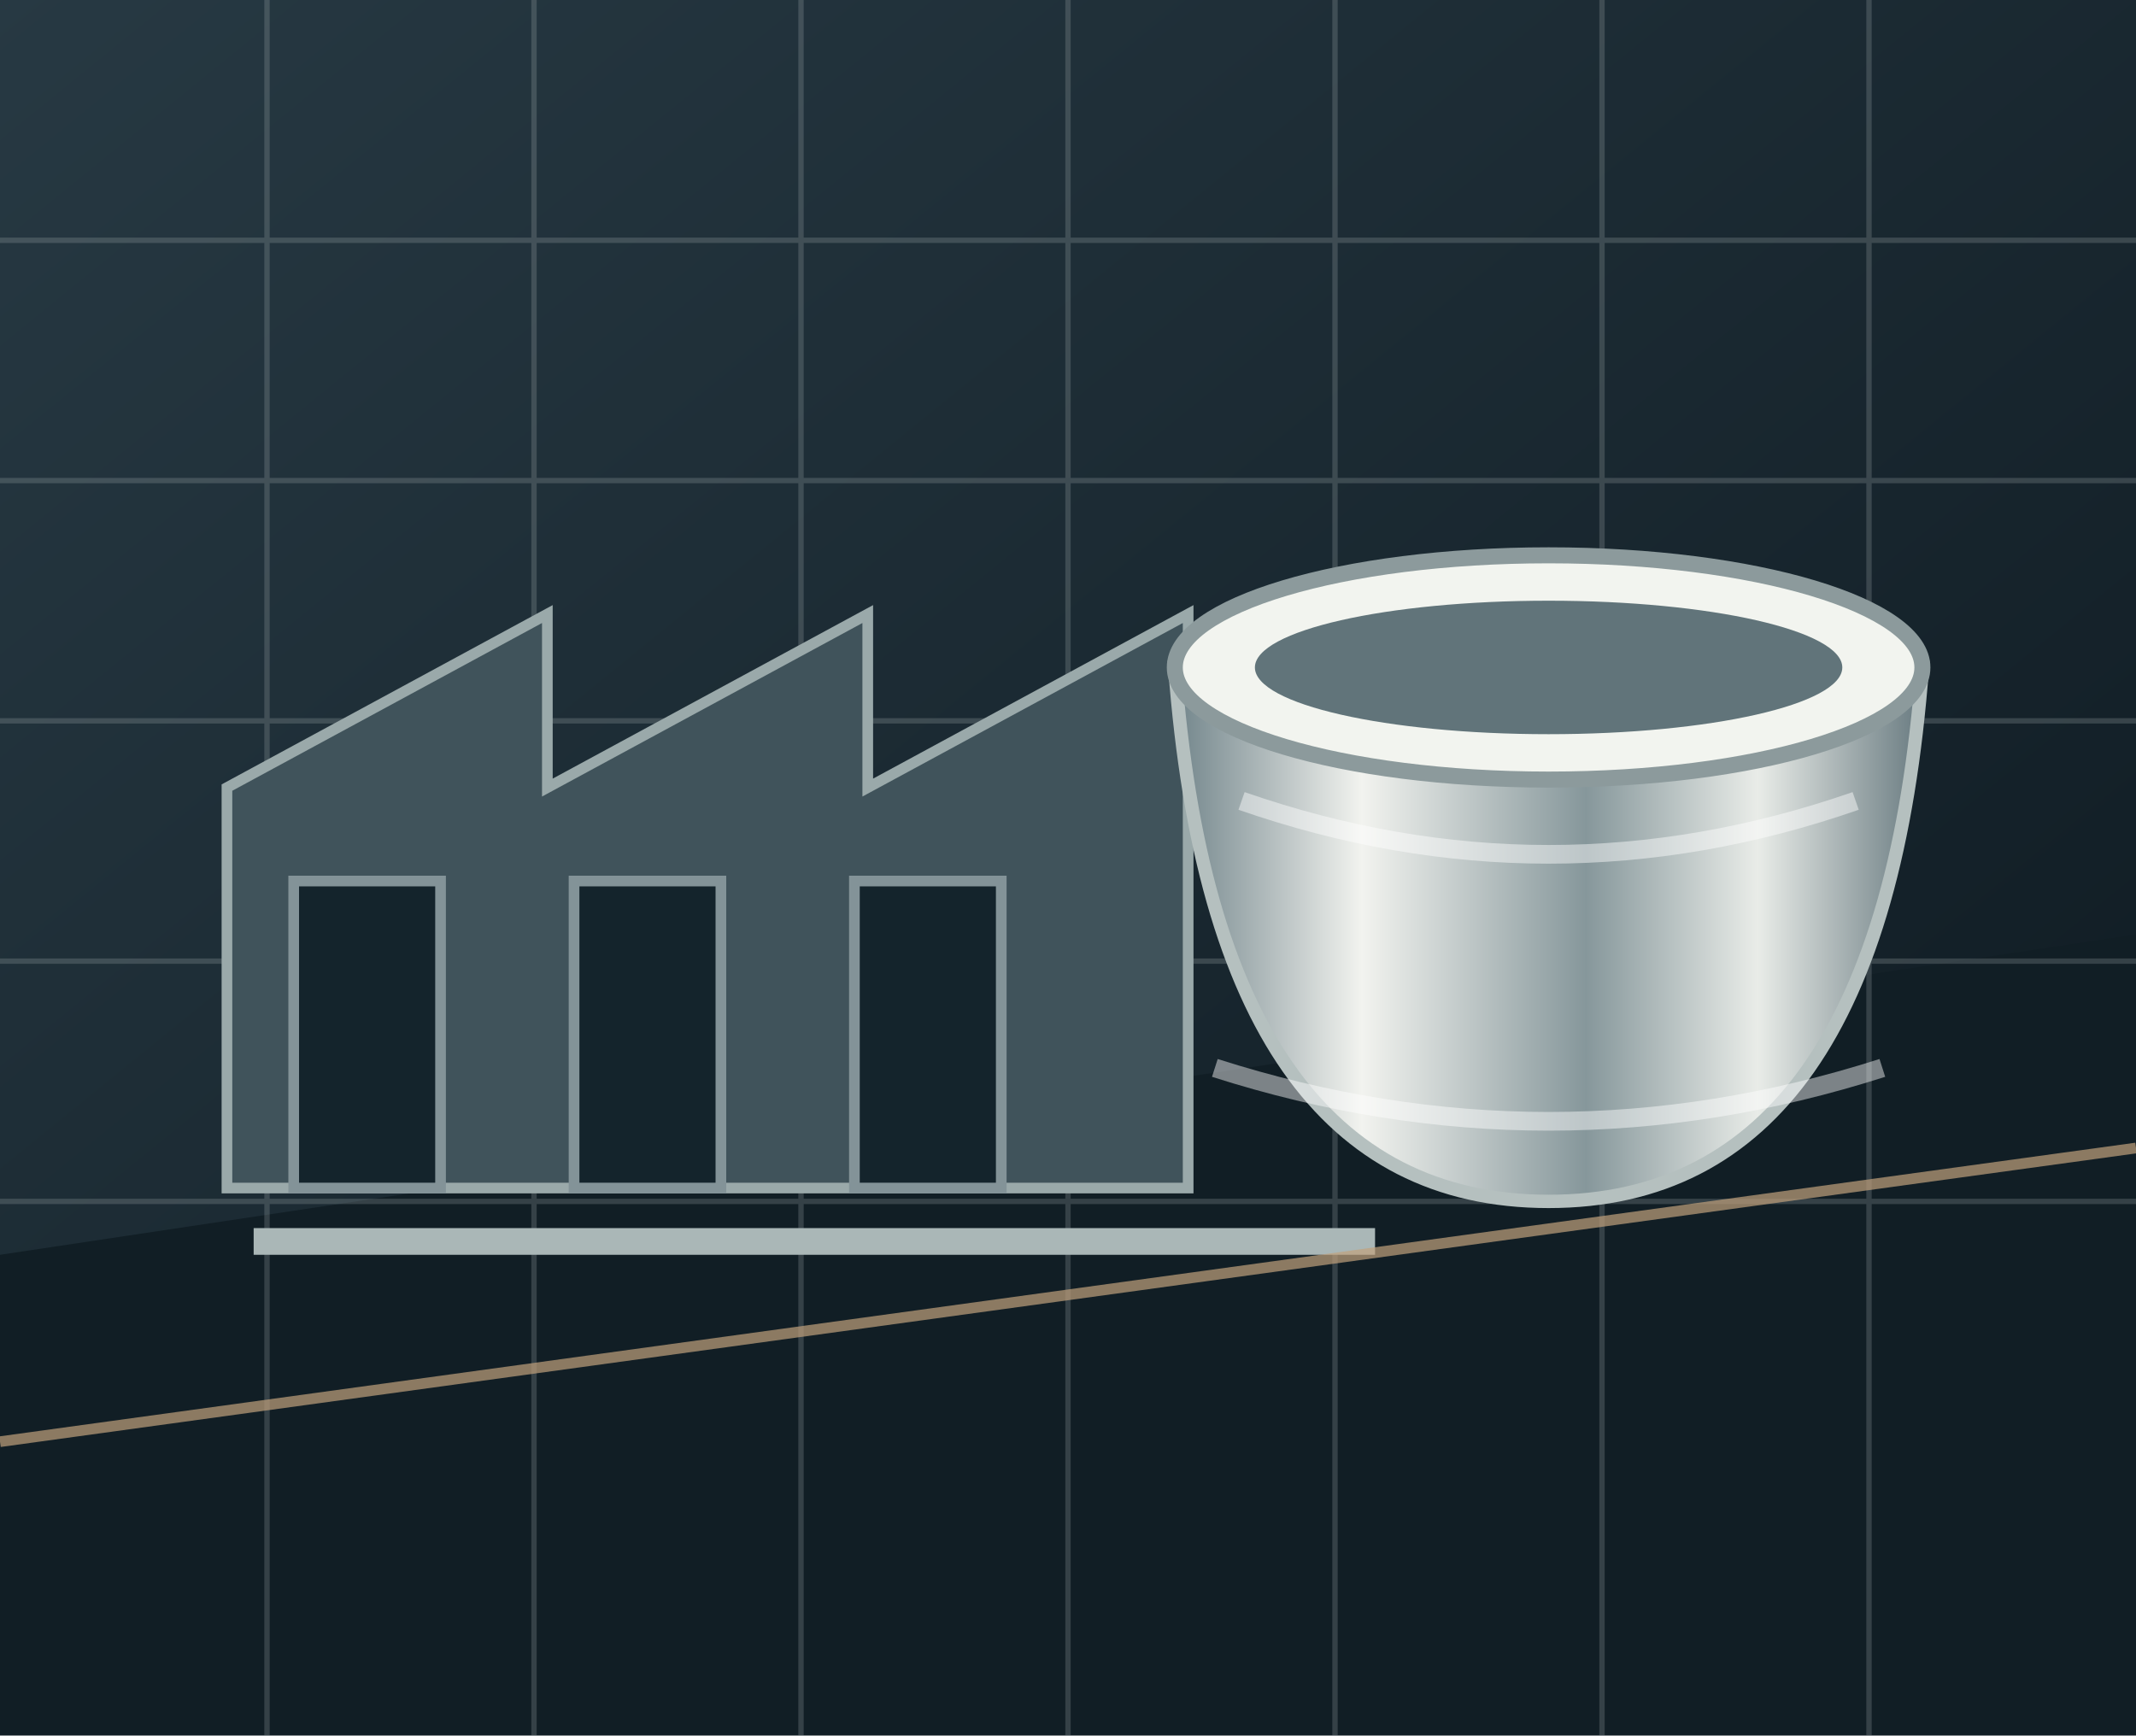
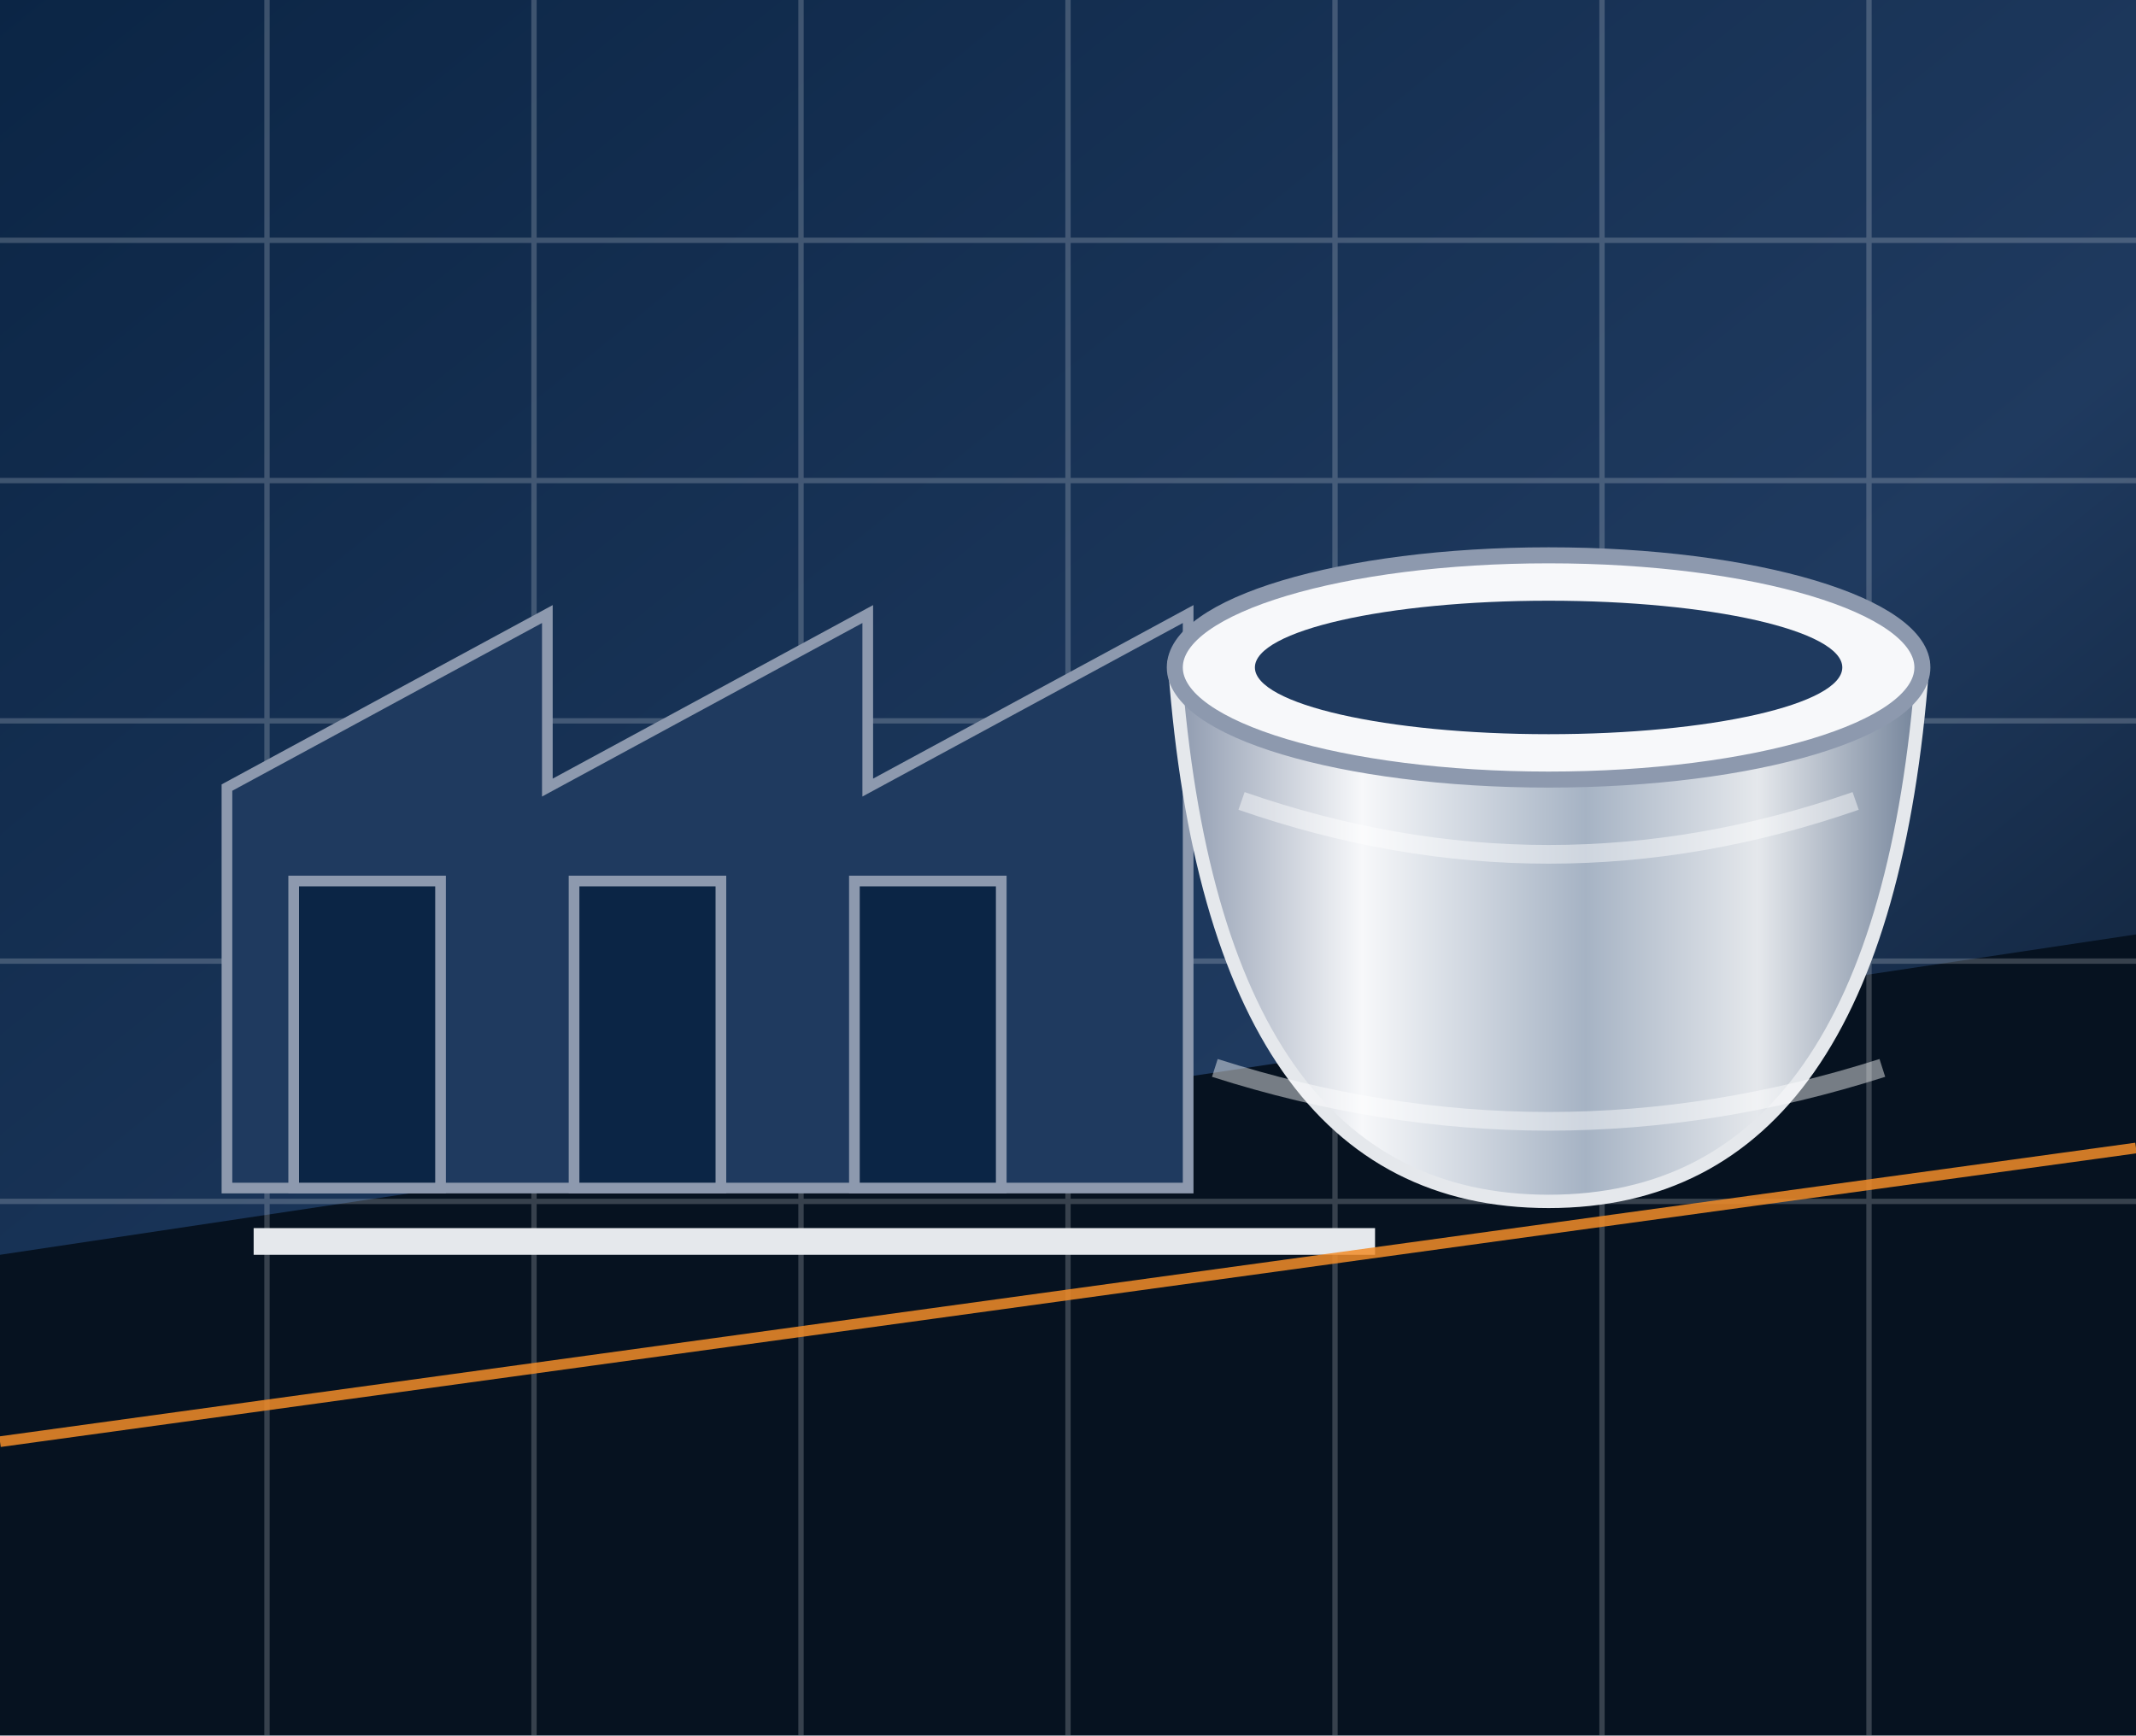
<svg xmlns="http://www.w3.org/2000/svg" viewBox="0 0 800 650">
  <defs>
    <linearGradient id="bg" x1="0" y1="0" x2="1" y2="1">
-       <stop stop-color="#273943" />
-       <stop offset="1" stop-color="#0c171e" />
+       <stop stop-color="#0B2545" />
+       <stop offset=".6" stop-color="#1F3A5F" />
+       <stop offset="1" stop-color="#061220" />
    </linearGradient>
    <linearGradient id="s" x1="0" y1="0" x2="1" y2="0">
-       <stop stop-color="#72858b" />
-       <stop offset=".25" stop-color="#f2f3ef" />
-       <stop offset=".55" stop-color="#86979b" />
-       <stop offset=".78" stop-color="#e9ece8" />
-       <stop offset="1" stop-color="#697b81" />
+       <stop stop-color="#8D99AE" />
+       <stop offset=".25" stop-color="#F7F8FA" />
+       <stop offset=".55" stop-color="#A6B3C4" />
+       <stop offset=".78" stop-color="#E5E8EC" />
+       <stop offset="1" stop-color="#728299" />
    </linearGradient>
  </defs>
  <rect width="800" height="650" fill="url(#bg)" />
-   <path d="M0 470L800 350V650H0Z" fill="#111e25" />
-   <g opacity=".22" stroke="#b4c0c1" stroke-width="2">
+   <path d="M0 470L800 350V650H0Z" fill="#061220" />
+   <g opacity=".22" stroke="#E5E8EC" stroke-width="2">
    <path d="M0 90h800M0 180h800M0 270h800M0 360h800M0 450h800" />
    <path d="M100 0v650M200 0v650M300 0v650M400 0v650M500 0v650M600 0v650M700 0v650" />
  </g>
  <g transform="translate(65 135)">
-     <path d="M20 160L140 95L140 160L260 95L260 160L380 95L380 310H20Z" fill="#40535b" stroke="#9aa9aa" stroke-width="4" />
-     <path d="M45 195h55v115H45zM150 195h55v115h-55zM255 195h55v115h-55z" fill="#14242c" stroke="#839398" stroke-width="4" />
-     <path d="M30 330h420" stroke="#aab7b7" stroke-width="10" />
+     <path d="M20 160L140 95L140 160L260 95L260 160L380 95L380 310H20Z" fill="#1F3A5F" stroke="#8D99AE" stroke-width="4" />
+     <path d="M45 195h55v115H45zM150 195h55v115h-55zM255 195h55v115h-55z" fill="#0B2545" stroke="#8D99AE" stroke-width="4" />
+     <path d="M30 330h420" stroke="#E5E8EC" stroke-width="10" />
  </g>
  <g transform="translate(410 170)">
-     <path d="M30 80Q45 280 170 280T310 80Z" fill="url(#s)" stroke="#b5c0bf" stroke-width="5" />
-     <ellipse cx="170" cy="80" rx="140" ry="42" fill="#f2f4ef" stroke="#8c9a9c" stroke-width="6" />
-     <ellipse cx="170" cy="80" rx="110" ry="25" fill="#61747a" />
+     <path d="M30 80Q45 280 170 280T310 80Z" fill="url(#s)" stroke="#E5E8EC" stroke-width="5" />
+     <ellipse cx="170" cy="80" rx="140" ry="42" fill="#F7F8FA" stroke="#8D99AE" stroke-width="6" />
+     <ellipse cx="170" cy="80" rx="110" ry="25" fill="#1F3A5F" />
    <path d="M55 130Q170 170 285 130M45 230Q170 270 295 230" fill="none" stroke="#fff" stroke-width="7" opacity=".45" />
  </g>
-   <path d="M0 540L800 430" stroke="#c1a17c" stroke-width="4" opacity=".7" />
+   <path d="M0 540L800 430" stroke="#F28C28" stroke-width="4" opacity=".85" />
</svg>
